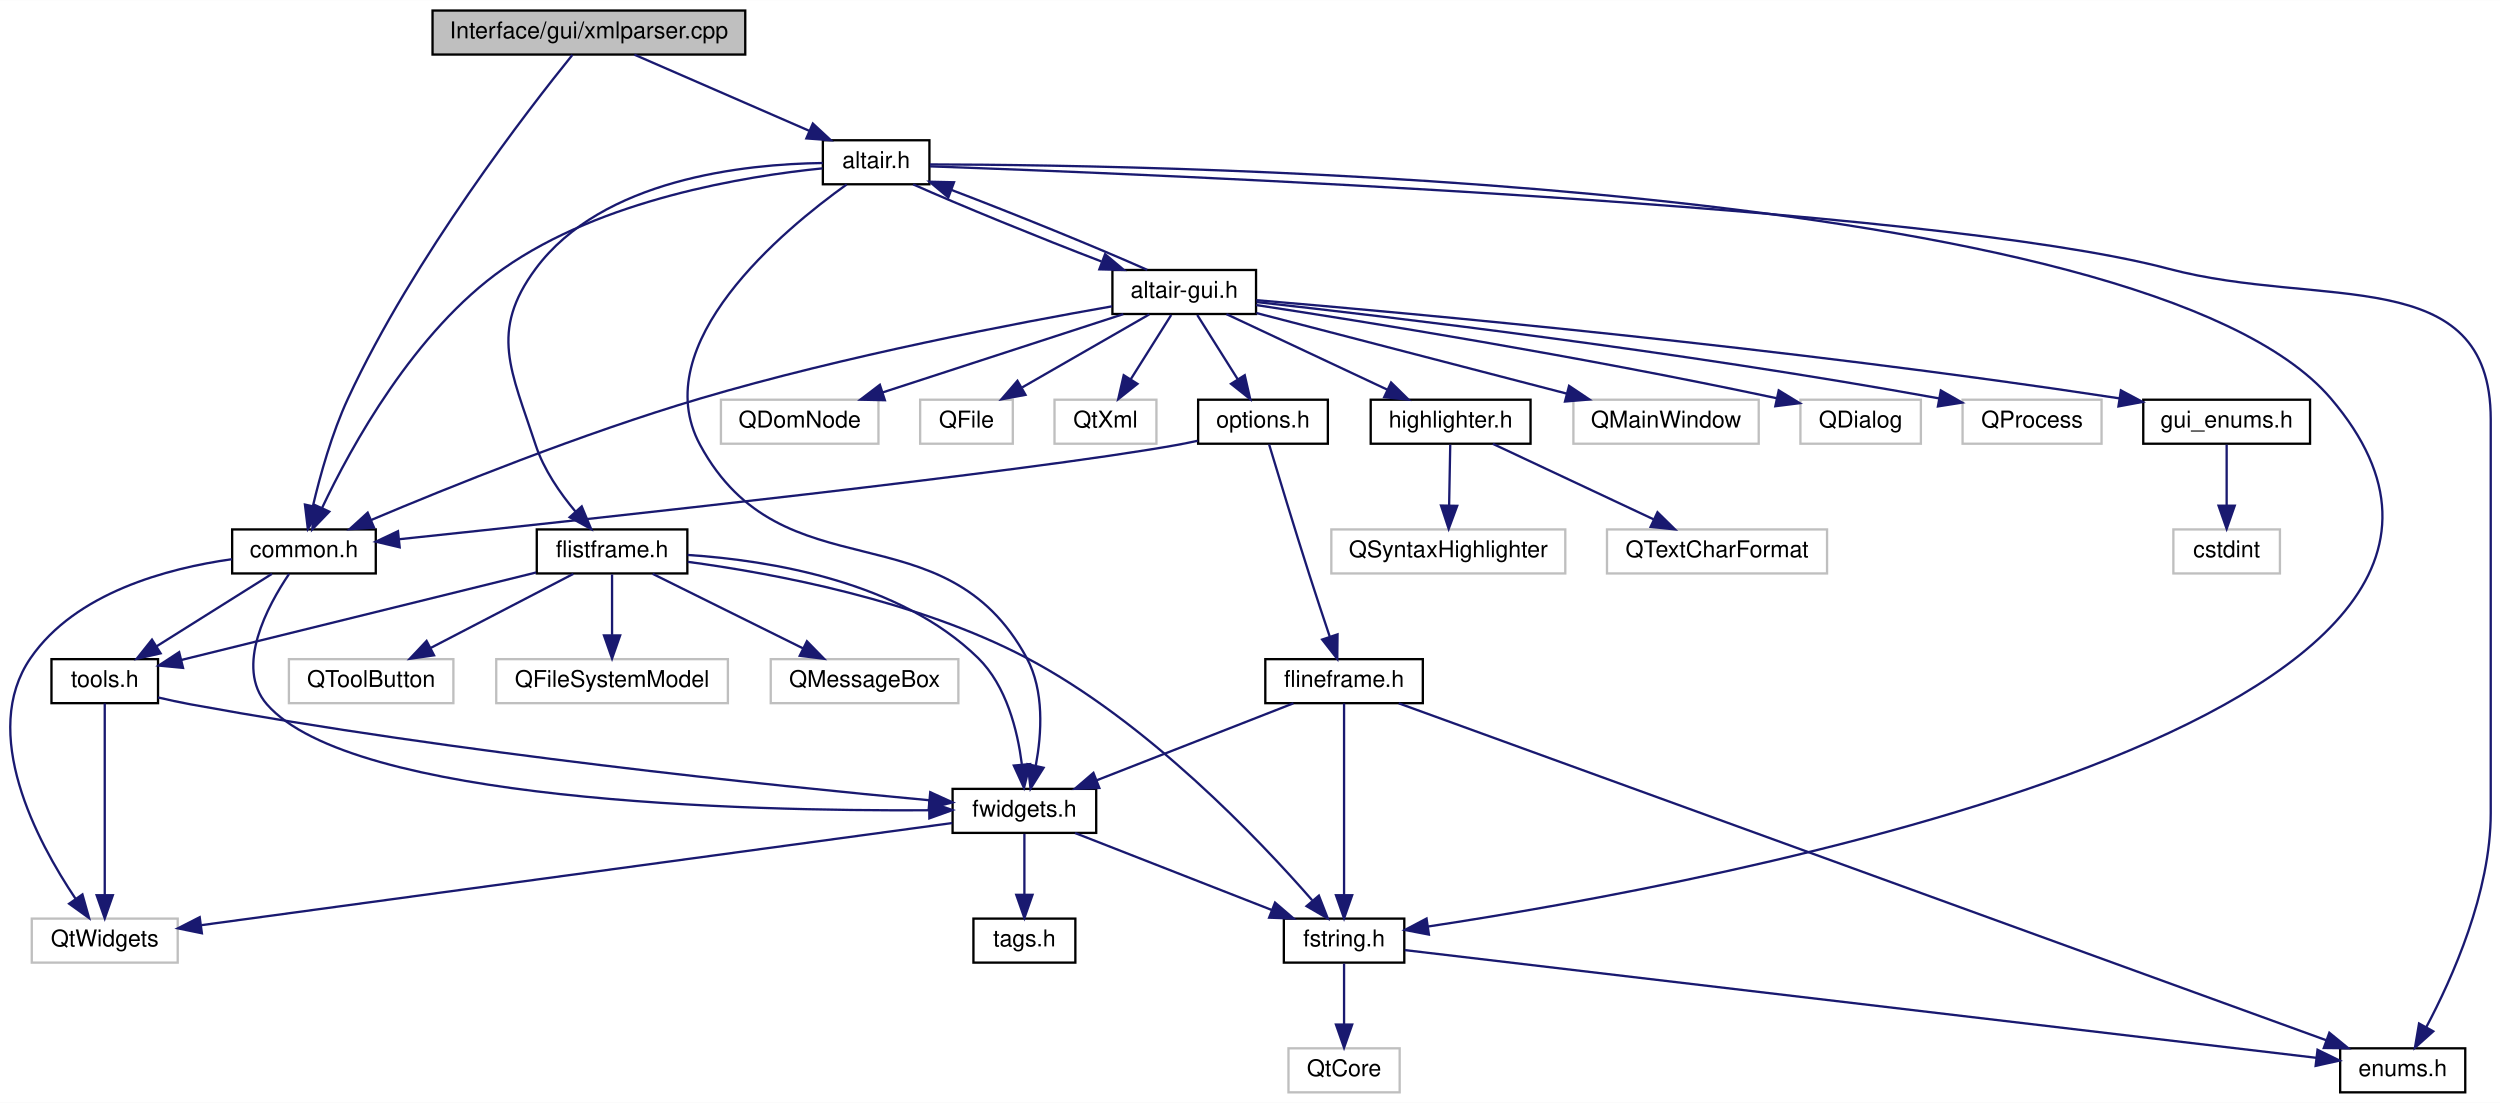
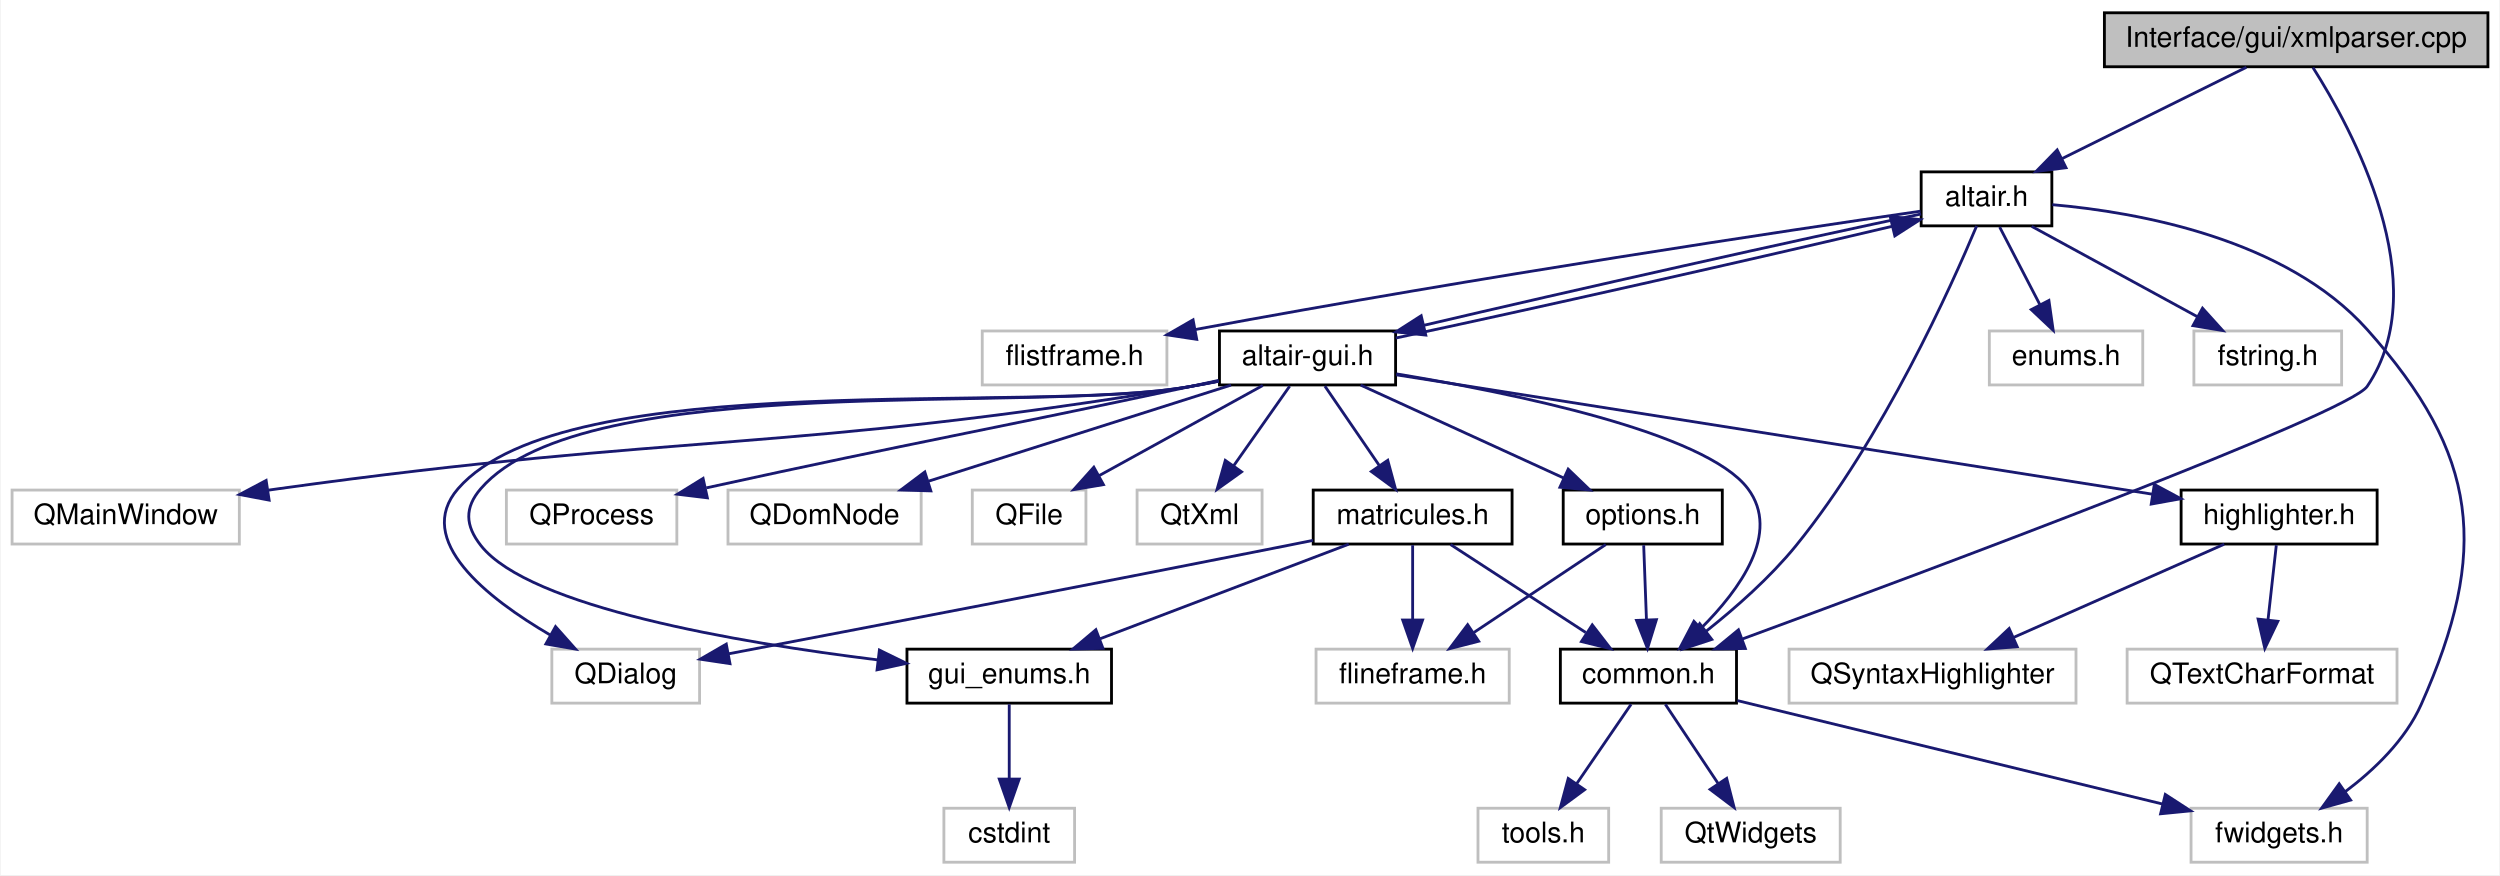
- <svg xmlns="http://www.w3.org/2000/svg" xmlns:xlink="http://www.w3.org/1999/xlink" width="1079pt" height="476pt" viewBox="0.00 0.00 1079.22 476.00">
-   <g id="graph0" class="graph" transform="scale(1 1) rotate(0) translate(4 472)">
-     <polygon fill="white" stroke="none" points="-4,4 -4,-472 1075.22,-472 1075.22,4 -4,4" />
+ <svg xmlns="http://www.w3.org/2000/svg" xmlns:xlink="http://www.w3.org/1999/xlink" width="880pt" height="308pt" viewBox="0.00 0.00 879.50 308.00">
+   <g id="graph0" class="graph" transform="scale(1 1) rotate(0) translate(4 304)">
+     <polygon fill="white" stroke="none" points="-4,4 -4,-304 875.5,-304 875.5,4 -4,4" />
    <g id="node1" class="node">
-       <polygon fill="#bfbfbf" stroke="black" points="182.718,-448.5 182.718,-467.5 317.718,-467.5 317.718,-448.5 182.718,-448.5" />
-       <text text-anchor="middle" x="250.218" y="-455.5" font-family="Helvetica,sans-Serif" font-size="10.00">Interface/gui/xmlparser.cpp</text>
+       <polygon fill="#bfbfbf" stroke="black" points="736.5,-280.5 736.5,-299.5 871.5,-299.5 871.5,-280.5 736.5,-280.5" />
+       <text text-anchor="middle" x="804" y="-287.5" font-family="Helvetica,sans-Serif" font-size="10.00">Interface/gui/xmlparser.cpp</text>
    </g>
    <g id="node2" class="node">
      <g id="a_node2">
        <a xlink:href="altair_8h.html" target="_top" xlink:title="Code de la classe principale Altair, qui joue le rôle d'agent de l'interface graphique. ">
-           <polygon fill="white" stroke="black" points="351.218,-392.5 351.218,-411.5 397.218,-411.5 397.218,-392.5 351.218,-392.5" />
-           <text text-anchor="middle" x="374.218" y="-399.5" font-family="Helvetica,sans-Serif" font-size="10.00">altair.h</text>
+           <polygon fill="white" stroke="black" points="672,-224.5 672,-243.5 718,-243.5 718,-224.5 672,-224.5" />
+           <text text-anchor="middle" x="695" y="-231.5" font-family="Helvetica,sans-Serif" font-size="10.00">altair.h</text>
        </a>
      </g>
    </g>
    <g id="edge1" class="edge">
-       <path fill="none" stroke="midnightblue" d="M269.866,-448.444C290.182,-439.596 322.12,-425.687 345.315,-415.586" />
-       <polygon fill="midnightblue" stroke="midnightblue" points="346.89,-418.718 354.661,-411.516 344.096,-412.3 346.89,-418.718" />
-     </g>
-     <g id="node14" class="node">
-       <g id="a_node14">
-         <a xlink:href="common_8h.html" target="_top" xlink:title="Code de la classe common, qui regroupe des utilitaires communs à l'interface graphique MainWindow...">
-           <polygon fill="white" stroke="black" points="96.218,-224.5 96.218,-243.5 158.218,-243.5 158.218,-224.5 96.218,-224.5" />
-           <text text-anchor="middle" x="127.218" y="-231.5" font-family="Helvetica,sans-Serif" font-size="10.00">common.h</text>
-         </a>
-       </g>
-     </g>
-     <g id="edge43" class="edge">
-       <path fill="none" stroke="midnightblue" d="M243.112,-448.363C224.64,-425.523 174.583,-361.087 146.218,-300 139.255,-285.005 134.208,-266.87 131.074,-253.57" />
-       <polygon fill="midnightblue" stroke="midnightblue" points="134.47,-252.717 128.89,-243.71 127.635,-254.23 134.47,-252.717" />
-     </g>
-     <g id="node3" class="node">
-       <g id="a_node3">
-         <a xlink:href="fstring_8h.html" target="_top" xlink:title="fstring.h">
-           <polygon fill="white" stroke="black" points="550.218,-56.5 550.218,-75.5 602.218,-75.5 602.218,-56.5 550.218,-56.5" />
-           <text text-anchor="middle" x="576.218" y="-63.5" font-family="Helvetica,sans-Serif" font-size="10.00">fstring.h</text>
-         </a>
-       </g>
-     </g>
-     <g id="edge2" class="edge">
-       <path fill="none" stroke="midnightblue" d="M397.442,-401.073C501.352,-400.864 922.006,-394.143 1002.22,-300 1120.42,-161.274 735.137,-90.682 612.479,-72.085" />
-       <polygon fill="midnightblue" stroke="midnightblue" points="612.849,-68.602 602.442,-70.591 611.818,-75.525 612.849,-68.602" />
-     </g>
-     <g id="node5" class="node">
-       <g id="a_node5">
-         <a xlink:href="enums_8h.html" target="_top" xlink:title="Enumérations et constantes permettant de paramétrer les fwidgets. ">
-           <polygon fill="white" stroke="black" points="1006.22,-0.5 1006.22,-19.5 1060.22,-19.5 1060.22,-0.5 1006.22,-0.5" />
-           <text text-anchor="middle" x="1033.22" y="-7.5" font-family="Helvetica,sans-Serif" font-size="10.00">enums.h</text>
-         </a>
-       </g>
-     </g>
-     <g id="edge22" class="edge">
-       <path fill="none" stroke="midnightblue" d="M397.457,-400.227C489.518,-396.994 828.638,-383.437 932.218,-356 998.143,-338.537 1071.22,-359.199 1071.22,-291 1071.22,-291 1071.22,-291 1071.22,-121 1071.22,-86.813 1054.62,-49.764 1043.36,-28.571" />
-       <polygon fill="midnightblue" stroke="midnightblue" points="1046.4,-26.832 1038.5,-19.769 1040.27,-30.215 1046.4,-26.832" />
+       <path fill="none" stroke="midnightblue" d="M786.487,-280.324C768.928,-271.625 741.669,-258.12 721.469,-248.113" />
+       <polygon fill="midnightblue" stroke="midnightblue" points="722.984,-244.958 712.469,-243.655 719.876,-251.23 722.984,-244.958" />
    </g>
    <g id="node6" class="node">
      <g id="a_node6">
-         <a xlink:href="flistframe_8h.html" target="_top" xlink:title="flistframe.h">
-           <polygon fill="white" stroke="black" points="227.718,-224.5 227.718,-243.5 292.718,-243.5 292.718,-224.5 227.718,-224.5" />
-           <text text-anchor="middle" x="260.218" y="-231.5" font-family="Helvetica,sans-Serif" font-size="10.00">flistframe.h</text>
-         </a>
-       </g>
+         <a xlink:href="common_8h.html" target="_top" xlink:title="Code de la classe common, qui regroupe des utilitaires communs à l'interface graphique MainWindow...">
+           <polygon fill="white" stroke="black" points="545,-56.5 545,-75.5 607,-75.5 607,-56.5 545,-56.5" />
+           <text text-anchor="middle" x="576" y="-63.5" font-family="Helvetica,sans-Serif" font-size="10.00">common.h</text>
+         </a>
+       </g>
+     </g>
+     <g id="edge32" class="edge">
+       <path fill="none" stroke="midnightblue" d="M809.912,-280.224C823.393,-259.012 853.425,-204.05 829,-168 822.471,-158.364 676.327,-103.805 609.19,-79.125" />
+       <polygon fill="midnightblue" stroke="midnightblue" points="610.098,-75.731 599.504,-75.571 607.686,-82.302 610.098,-75.731" />
+     </g>
+     <g id="node3" class="node">
+       <polygon fill="white" stroke="#bfbfbf" points="768,-168.5 768,-187.5 820,-187.5 820,-168.5 768,-168.5" />
+       <text text-anchor="middle" x="794" y="-175.5" font-family="Helvetica,sans-Serif" font-size="10.00">fstring.h</text>
+     </g>
+     <g id="edge2" class="edge">
+       <path fill="none" stroke="midnightblue" d="M710.906,-224.324C726.638,-215.743 750.942,-202.486 769.209,-192.522" />
+       <polygon fill="midnightblue" stroke="midnightblue" points="771.03,-195.516 778.133,-187.655 767.678,-189.37 771.03,-195.516" />
+     </g>
+     <g id="node4" class="node">
+       <polygon fill="white" stroke="#bfbfbf" points="341.5,-168.5 341.5,-187.5 406.5,-187.5 406.5,-168.5 341.5,-168.5" />
+       <text text-anchor="middle" x="374" y="-175.5" font-family="Helvetica,sans-Serif" font-size="10.00">flistframe.h</text>
+     </g>
+     <g id="edge3" class="edge">
+       <path fill="none" stroke="midnightblue" d="M671.782,-229.666C625.393,-222.917 517.751,-206.819 416.606,-188.028" />
+       <polygon fill="midnightblue" stroke="midnightblue" points="416.999,-184.541 406.526,-186.142 415.712,-191.421 416.999,-184.541" />
+     </g>
+     <g id="node5" class="node">
+       <polygon fill="white" stroke="#bfbfbf" points="767,-0.5 767,-19.5 829,-19.5 829,-0.5 767,-0.5" />
+       <text text-anchor="middle" x="798" y="-7.5" font-family="Helvetica,sans-Serif" font-size="10.00">fwidgets.h</text>
+     </g>
+     <g id="edge4" class="edge">
+       <path fill="none" stroke="midnightblue" d="M718.165,-231.956C748.28,-229.299 800.394,-220.032 829,-188 868.48,-143.791 872.114,-110.144 848,-56 842.432,-43.498 831.484,-33.012 821.249,-25.317" />
+       <polygon fill="midnightblue" stroke="midnightblue" points="823.156,-22.379 812.952,-19.526 819.149,-28.119 823.156,-22.379" />
    </g>
    <g id="edge5" class="edge">
-       <path fill="none" stroke="midnightblue" d="M351.156,-401.677C317.535,-401.252 255.946,-394.838 227.218,-356 207.131,-328.844 216.709,-312.101 227.218,-280 230.707,-269.34 237.791,-259.117 244.503,-251.117" />
-       <polygon fill="midnightblue" stroke="midnightblue" points="247.122,-253.439 251.198,-243.66 241.913,-248.763 247.122,-253.439" />
-     </g>
-     <g id="node7" class="node">
-       <g id="a_node7">
-         <a xlink:href="fwidgets_8h.html" target="_top" xlink:title="fwidgets.h">
-           <polygon fill="white" stroke="black" points="407.218,-112.5 407.218,-131.5 469.218,-131.5 469.218,-112.5 407.218,-112.5" />
-           <text text-anchor="middle" x="438.218" y="-119.5" font-family="Helvetica,sans-Serif" font-size="10.00">fwidgets.h</text>
-         </a>
-       </g>
-     </g>
-     <g id="edge17" class="edge">
-       <path fill="none" stroke="midnightblue" d="M361.507,-392.426C334.268,-372.939 274.591,-323.627 298.218,-280 333.851,-214.203 403.584,-253.797 439.218,-188 446.86,-173.889 445.704,-155.401 443.166,-141.752" />
-       <polygon fill="midnightblue" stroke="midnightblue" points="446.495,-140.605 440.872,-131.626 439.668,-142.152 446.495,-140.605" />
-     </g>
-     <g id="edge18" class="edge">
-       <path fill="none" stroke="midnightblue" d="M351.096,-399.373C317.843,-396.03 255.836,-385.96 213.218,-356 174.874,-329.046 147.608,-279.325 135.031,-252.786" />
-       <polygon fill="midnightblue" stroke="midnightblue" points="138.149,-251.189 130.808,-243.55 131.784,-254.1 138.149,-251.189" />
-     </g>
-     <g id="node15" class="node">
-       <g id="a_node15">
-         <a xlink:href="altair-gui_8h.html" target="_top" xlink:title="Code de la classe MainWindow qui construit l'interface graphique. ">
-           <polygon fill="white" stroke="black" points="476.218,-336.5 476.218,-355.5 538.218,-355.5 538.218,-336.5 476.218,-336.5" />
-           <text text-anchor="middle" x="507.218" y="-343.5" font-family="Helvetica,sans-Serif" font-size="10.00">altair-gui.h</text>
-         </a>
-       </g>
-     </g>
-     <g id="edge23" class="edge">
-       <path fill="none" stroke="midnightblue" d="M390.203,-392.444C410.319,-383.478 444.983,-369.314 471.462,-359.183" />
-       <polygon fill="midnightblue" stroke="midnightblue" points="473.045,-362.326 481.162,-355.516 470.57,-355.778 473.045,-362.326" />
-     </g>
-     <g id="node4" class="node">
-       <polygon fill="white" stroke="#bfbfbf" points="552.218,-0.5 552.218,-19.5 600.218,-19.5 600.218,-0.5 552.218,-0.5" />
-       <text text-anchor="middle" x="576.218" y="-7.5" font-family="Helvetica,sans-Serif" font-size="10.00">QtCore</text>
-     </g>
-     <g id="edge3" class="edge">
-       <path fill="none" stroke="midnightblue" d="M576.218,-56.083C576.218,-49.006 576.218,-38.861 576.218,-29.986" />
-       <polygon fill="midnightblue" stroke="midnightblue" points="579.718,-29.751 576.218,-19.751 572.718,-29.751 579.718,-29.751" />
-     </g>
-     <g id="edge4" class="edge">
-       <path fill="none" stroke="midnightblue" d="M602.429,-61.903C679.601,-52.784 906.183,-26.011 995.962,-15.402" />
-       <polygon fill="midnightblue" stroke="midnightblue" points="996.445,-18.87 1005.97,-14.22 995.623,-11.918 996.445,-18.87" />
-     </g>
-     <g id="edge10" class="edge">
-       <path fill="none" stroke="midnightblue" d="M292.912,-229.509C330.125,-224.492 391.873,-212.942 439.218,-188 491.179,-160.625 539.615,-109.589 562.463,-83.412" />
-       <polygon fill="midnightblue" stroke="midnightblue" points="565.346,-85.427 569.199,-75.557 560.033,-80.87 565.346,-85.427" />
-     </g>
-     <g id="edge6" class="edge">
-       <path fill="none" stroke="midnightblue" d="M292.849,-232.486C328.337,-230.157 384.491,-221.025 418.218,-188 430.466,-176.007 435.254,-156.71 437.104,-142.252" />
-       <polygon fill="midnightblue" stroke="midnightblue" points="440.623,-142.202 438.045,-131.926 433.652,-141.567 440.623,-142.202" />
+       <path fill="none" stroke="midnightblue" d="M691.523,-224.456C682.845,-203.759 658.71,-149.855 628,-112 618.833,-100.7 606.609,-89.96 596.316,-81.808" />
+       <polygon fill="midnightblue" stroke="midnightblue" points="598.3,-78.919 588.234,-75.614 594.041,-84.475 598.3,-78.919" />
+     </g>
+     <g id="node9" class="node">
+       <polygon fill="white" stroke="#bfbfbf" points="696,-168.5 696,-187.5 750,-187.5 750,-168.5 696,-168.5" />
+       <text text-anchor="middle" x="723" y="-175.5" font-family="Helvetica,sans-Serif" font-size="10.00">enums.h</text>
+     </g>
+     <g id="edge9" class="edge">
+       <path fill="none" stroke="midnightblue" d="M699.624,-224.083C703.456,-216.691 709.024,-205.953 713.765,-196.811" />
+       <polygon fill="midnightblue" stroke="midnightblue" points="716.966,-198.24 718.462,-187.751 710.752,-195.018 716.966,-198.24" />
    </g>
    <g id="node10" class="node">
      <g id="a_node10">
-         <a xlink:href="tools_8h.html" target="_top" xlink:title="tools.h">
-           <polygon fill="white" stroke="black" points="18.218,-168.5 18.218,-187.5 64.218,-187.5 64.218,-168.5 18.218,-168.5" />
-           <text text-anchor="middle" x="41.218" y="-175.5" font-family="Helvetica,sans-Serif" font-size="10.00">tools.h</text>
-         </a>
-       </g>
+         <a xlink:href="altair-gui_8h.html" target="_top" xlink:title="Code de la classe MainWindow qui construit l'interface graphique. ">
+           <polygon fill="white" stroke="black" points="425,-168.5 425,-187.5 487,-187.5 487,-168.5 425,-168.5" />
+           <text text-anchor="middle" x="456" y="-175.5" font-family="Helvetica,sans-Serif" font-size="10.00">altair-gui.h</text>
+         </a>
+       </g>
+     </g>
+     <g id="edge10" class="edge">
+       <path fill="none" stroke="midnightblue" d="M671.968,-228.672C631.471,-220.243 547.583,-201.41 497.031,-189.508" />
+       <polygon fill="midnightblue" stroke="midnightblue" points="497.619,-186.05 487.082,-187.152 496.006,-192.862 497.619,-186.05" />
+     </g>
+     <g id="edge7" class="edge">
+       <path fill="none" stroke="midnightblue" d="M607.336,-57.378C646.506,-47.85 713.65,-31.518 756.907,-20.996" />
+       <polygon fill="midnightblue" stroke="midnightblue" points="757.934,-24.348 766.823,-18.584 756.279,-17.546 757.934,-24.348" />
+     </g>
+     <g id="node7" class="node">
+       <polygon fill="white" stroke="#bfbfbf" points="580.5,-0.5 580.5,-19.5 643.5,-19.5 643.5,-0.5 580.5,-0.5" />
+       <text text-anchor="middle" x="612" y="-7.5" font-family="Helvetica,sans-Serif" font-size="10.00">QtWidgets</text>
+     </g>
+     <g id="edge6" class="edge">
+       <path fill="none" stroke="midnightblue" d="M581.945,-56.083C586.977,-48.534 594.337,-37.495 600.513,-28.23" />
+       <polygon fill="midnightblue" stroke="midnightblue" points="603.531,-30.013 606.166,-19.751 597.707,-26.13 603.531,-30.013" />
+     </g>
+     <g id="node8" class="node">
+       <polygon fill="white" stroke="#bfbfbf" points="516,-0.5 516,-19.5 562,-19.5 562,-0.5 516,-0.5" />
+       <text text-anchor="middle" x="539" y="-7.5" font-family="Helvetica,sans-Serif" font-size="10.00">tools.h</text>
+     </g>
+     <g id="edge8" class="edge">
+       <path fill="none" stroke="midnightblue" d="M569.89,-56.083C564.718,-48.534 557.154,-37.495 550.806,-28.23" />
+       <polygon fill="midnightblue" stroke="midnightblue" points="553.536,-26.022 544.996,-19.751 547.761,-29.979 553.536,-26.022" />
+     </g>
+     <g id="edge26" class="edge">
+       <path fill="none" stroke="midnightblue" d="M487.05,-185.012C532.246,-194.583 615.416,-213.324 661.784,-224.34" />
+       <polygon fill="midnightblue" stroke="midnightblue" points="661.1,-227.775 671.64,-226.7 662.73,-220.968 661.1,-227.775" />
+     </g>
+     <g id="edge20" class="edge">
+       <path fill="none" stroke="midnightblue" d="M487.264,-172.397C528.099,-165.672 596.151,-151.774 611,-132 622.689,-116.435 608.19,-96.461 594.462,-82.787" />
+       <polygon fill="midnightblue" stroke="midnightblue" points="596.786,-80.169 587.086,-75.907 592.011,-85.288 596.786,-80.169" />
+     </g>
+     <g id="node11" class="node">
+       <polygon fill="white" stroke="#bfbfbf" points="0,-112.5 0,-131.5 80,-131.5 80,-112.5 0,-112.5" />
+       <text text-anchor="middle" x="40" y="-119.5" font-family="Helvetica,sans-Serif" font-size="10.00">QMainWindow</text>
    </g>
    <g id="edge11" class="edge">
-       <path fill="none" stroke="midnightblue" d="M227.431,-224.916C186.181,-214.744 115.741,-197.376 74.335,-187.166" />
-       <polygon fill="midnightblue" stroke="midnightblue" points="75.016,-183.729 64.469,-184.733 73.34,-190.526 75.016,-183.729" />
-     </g>
-     <g id="node11" class="node">
-       <polygon fill="white" stroke="#bfbfbf" points="120.718,-168.5 120.718,-187.5 191.718,-187.5 191.718,-168.5 120.718,-168.5" />
-       <text text-anchor="middle" x="156.218" y="-175.5" font-family="Helvetica,sans-Serif" font-size="10.00">QToolButton</text>
+       <path fill="none" stroke="midnightblue" d="M424.726,-169.783C421.451,-169.132 418.164,-168.523 415,-168 273.363,-144.578 236.188,-151.808 94,-132 92.729,-131.823 91.442,-131.64 90.144,-131.451" />
+       <polygon fill="midnightblue" stroke="midnightblue" points="90.48,-127.962 80.068,-129.923 89.43,-134.883 90.48,-127.962" />
+     </g>
+     <g id="node12" class="node">
+       <polygon fill="white" stroke="#bfbfbf" points="190,-56.5 190,-75.5 242,-75.5 242,-56.5 190,-56.5" />
+       <text text-anchor="middle" x="216" y="-63.5" font-family="Helvetica,sans-Serif" font-size="10.00">QDialog</text>
+     </g>
+     <g id="edge12" class="edge">
+       <path fill="none" stroke="midnightblue" d="M424.711,-169.87C421.439,-169.203 418.156,-168.566 415,-168 358.019,-157.786 195,-175.67 157,-132 141.261,-113.912 167.149,-93.508 189.445,-80.465" />
+       <polygon fill="midnightblue" stroke="midnightblue" points="191.3,-83.438 198.338,-75.519 187.897,-77.321 191.3,-83.438" />
+     </g>
+     <g id="node13" class="node">
+       <polygon fill="white" stroke="#bfbfbf" points="174,-112.5 174,-131.5 234,-131.5 234,-112.5 174,-112.5" />
+       <text text-anchor="middle" x="204" y="-119.5" font-family="Helvetica,sans-Serif" font-size="10.00">QProcess</text>
+     </g>
+     <g id="edge13" class="edge">
+       <path fill="none" stroke="midnightblue" d="M424.668,-170.089C421.404,-169.379 418.135,-168.672 415,-168 341.767,-152.299 320.96,-149.038 244.363,-132.266" />
+       <polygon fill="midnightblue" stroke="midnightblue" points="244.738,-128.765 234.22,-130.038 243.236,-135.602 244.738,-128.765" />
+     </g>
+     <g id="node14" class="node">
+       <polygon fill="white" stroke="#bfbfbf" points="252,-112.5 252,-131.5 320,-131.5 320,-112.5 252,-112.5" />
+       <text text-anchor="middle" x="286" y="-119.5" font-family="Helvetica,sans-Serif" font-size="10.00">QDomNode</text>
    </g>
    <g id="edge14" class="edge">
-       <path fill="none" stroke="midnightblue" d="M243.508,-224.324C226.906,-215.703 201.215,-202.364 181.997,-192.386" />
-       <polygon fill="midnightblue" stroke="midnightblue" points="183.373,-189.156 172.886,-187.655 180.148,-195.369 183.373,-189.156" />
-     </g>
-     <g id="node12" class="node">
-       <polygon fill="white" stroke="#bfbfbf" points="210.218,-168.5 210.218,-187.5 310.218,-187.5 310.218,-168.5 210.218,-168.5" />
-       <text text-anchor="middle" x="260.218" y="-175.5" font-family="Helvetica,sans-Serif" font-size="10.00">QFileSystemModel</text>
+       <path fill="none" stroke="midnightblue" d="M429.063,-168.444C400.34,-159.32 354.671,-144.813 322.679,-134.651" />
+       <polygon fill="midnightblue" stroke="midnightblue" points="323.401,-131.208 312.811,-131.516 321.282,-137.88 323.401,-131.208" />
+     </g>
+     <g id="node15" class="node">
+       <polygon fill="white" stroke="#bfbfbf" points="338,-112.5 338,-131.5 378,-131.5 378,-112.5 338,-112.5" />
+       <text text-anchor="middle" x="358" y="-119.5" font-family="Helvetica,sans-Serif" font-size="10.00">QFile</text>
    </g>
    <g id="edge15" class="edge">
-       <path fill="none" stroke="midnightblue" d="M260.218,-224.083C260.218,-217.006 260.218,-206.861 260.218,-197.986" />
-       <polygon fill="midnightblue" stroke="midnightblue" points="263.718,-197.751 260.218,-187.751 256.718,-197.751 263.718,-197.751" />
-     </g>
-     <g id="node13" class="node">
-       <polygon fill="white" stroke="#bfbfbf" points="328.718,-168.5 328.718,-187.5 409.718,-187.5 409.718,-168.5 328.718,-168.5" />
-       <text text-anchor="middle" x="369.218" y="-175.5" font-family="Helvetica,sans-Serif" font-size="10.00">QMessageBox</text>
+       <path fill="none" stroke="midnightblue" d="M440.255,-168.324C424.681,-159.743 400.623,-146.486 382.541,-136.522" />
+       <polygon fill="midnightblue" stroke="midnightblue" points="384.154,-133.415 373.706,-131.655 380.776,-139.546 384.154,-133.415" />
+     </g>
+     <g id="node16" class="node">
+       <polygon fill="white" stroke="#bfbfbf" points="396,-112.5 396,-131.5 440,-131.5 440,-112.5 396,-112.5" />
+       <text text-anchor="middle" x="418" y="-119.5" font-family="Helvetica,sans-Serif" font-size="10.00">QtXml</text>
    </g>
    <g id="edge16" class="edge">
-       <path fill="none" stroke="midnightblue" d="M277.73,-224.324C295.29,-215.625 322.549,-202.12 342.749,-192.113" />
-       <polygon fill="midnightblue" stroke="midnightblue" points="344.341,-195.23 351.748,-187.655 341.234,-188.958 344.341,-195.23" />
-     </g>
-     <g id="edge8" class="edge">
-       <path fill="none" stroke="midnightblue" d="M460.084,-112.444C482.997,-103.478 519.193,-89.314 545.084,-79.183" />
-       <polygon fill="midnightblue" stroke="midnightblue" points="546.416,-82.42 554.453,-75.516 543.866,-75.901 546.416,-82.42" />
-     </g>
-     <g id="node8" class="node">
-       <polygon fill="white" stroke="#bfbfbf" points="9.718,-56.5 9.718,-75.5 72.718,-75.5 72.718,-56.5 9.718,-56.5" />
-       <text text-anchor="middle" x="41.218" y="-63.5" font-family="Helvetica,sans-Serif" font-size="10.00">QtWidgets</text>
-     </g>
-     <g id="edge7" class="edge">
-       <path fill="none" stroke="midnightblue" d="M407.066,-116.763C336.216,-107.126 162.973,-83.561 82.969,-72.679" />
-       <polygon fill="midnightblue" stroke="midnightblue" points="83.155,-69.172 72.774,-71.292 82.211,-76.108 83.155,-69.172" />
-     </g>
-     <g id="node9" class="node">
-       <g id="a_node9">
-         <a xlink:href="tags_8h.html" target="_top" xlink:title="tags.h">
-           <polygon fill="white" stroke="black" points="416.218,-56.5 416.218,-75.5 460.218,-75.5 460.218,-56.5 416.218,-56.5" />
-           <text text-anchor="middle" x="438.218" y="-63.5" font-family="Helvetica,sans-Serif" font-size="10.00">tags.h</text>
-         </a>
-       </g>
-     </g>
-     <g id="edge9" class="edge">
-       <path fill="none" stroke="midnightblue" d="M438.218,-112.083C438.218,-105.006 438.218,-94.861 438.218,-85.987" />
-       <polygon fill="midnightblue" stroke="midnightblue" points="441.718,-85.751 438.218,-75.751 434.718,-85.751 441.718,-85.751" />
-     </g>
-     <g id="edge13" class="edge">
-       <path fill="none" stroke="midnightblue" d="M64.223,-170.973C68.837,-169.887 73.666,-168.835 78.218,-168 192.889,-146.958 329.939,-132.819 397.058,-126.601" />
-       <polygon fill="midnightblue" stroke="midnightblue" points="397.576,-130.068 407.216,-125.671 396.938,-123.098 397.576,-130.068" />
-     </g>
-     <g id="edge12" class="edge">
-       <path fill="none" stroke="midnightblue" d="M41.218,-168.368C41.218,-150.617 41.218,-109.666 41.218,-85.597" />
-       <polygon fill="midnightblue" stroke="midnightblue" points="44.718,-85.591 41.218,-75.591 37.718,-85.591 44.718,-85.591" />
-     </g>
-     <g id="edge20" class="edge">
-       <path fill="none" stroke="midnightblue" d="M120.798,-224.292C111.579,-210.646 97.165,-184.118 111.218,-168 147.843,-125.989 317.601,-121.84 397.03,-122.27" />
-       <polygon fill="midnightblue" stroke="midnightblue" points="397.134,-125.771 407.162,-122.353 397.191,-118.772 397.134,-125.771" />
-     </g>
-     <g id="edge19" class="edge">
-       <path fill="none" stroke="midnightblue" d="M96.151,-230.659C68.195,-226.715 28.621,-216.167 9.218,-188 -12.972,-155.79 11.864,-109.053 28.566,-84.143" />
-       <polygon fill="midnightblue" stroke="midnightblue" points="31.581,-85.939 34.453,-75.741 25.848,-81.922 31.581,-85.939" />
+       <path fill="none" stroke="midnightblue" d="M449.725,-168.083C444.358,-160.455 436.482,-149.264 429.921,-139.941" />
+       <polygon fill="midnightblue" stroke="midnightblue" points="432.775,-137.915 424.158,-131.751 427.051,-141.943 432.775,-137.915" />
+     </g>
+     <g id="node17" class="node">
+       <g id="a_node17">
+         <a xlink:href="options_8h.html" target="_top" xlink:title="Code des classes du dialogue d'options. ">
+           <polygon fill="white" stroke="black" points="546,-112.5 546,-131.5 602,-131.5 602,-112.5 546,-112.5" />
+           <text text-anchor="middle" x="574" y="-119.5" font-family="Helvetica,sans-Serif" font-size="10.00">options.h</text>
+         </a>
+       </g>
+     </g>
+     <g id="edge17" class="edge">
+       <path fill="none" stroke="midnightblue" d="M474.697,-168.444C493.944,-159.636 524.152,-145.812 546.2,-135.722" />
+       <polygon fill="midnightblue" stroke="midnightblue" points="547.753,-138.86 555.39,-131.516 544.84,-132.495 547.753,-138.86" />
+     </g>
+     <g id="node19" class="node">
+       <g id="a_node19">
+         <a xlink:href="highlighter_8h.html" target="_top" xlink:title="Code de l'utilitaire de colorisation du code XML du projet .alt. ">
+           <polygon fill="white" stroke="black" points="763.5,-112.5 763.5,-131.5 832.5,-131.5 832.5,-112.5 763.5,-112.5" />
+           <text text-anchor="middle" x="798" y="-119.5" font-family="Helvetica,sans-Serif" font-size="10.00">highlighter.h</text>
+         </a>
+       </g>
    </g>
    <g id="edge21" class="edge">
-       <path fill="none" stroke="midnightblue" d="M113.4,-224.324C99.985,-215.9 79.394,-202.971 63.632,-193.074" />
-       <polygon fill="midnightblue" stroke="midnightblue" points="65.331,-190.008 55.001,-187.655 61.608,-195.936 65.331,-190.008" />
-     </g>
-     <g id="edge42" class="edge">
-       <path fill="none" stroke="midnightblue" d="M491.245,-355.551C470.275,-364.898 433.481,-379.899 406.64,-390.088" />
-       <polygon fill="midnightblue" stroke="midnightblue" points="405.386,-386.82 397.249,-393.605 407.841,-393.375 405.386,-386.82" />
-     </g>
-     <g id="edge36" class="edge">
-       <path fill="none" stroke="midnightblue" d="M476.041,-339.809C434.871,-332.608 360.324,-318.375 298.218,-300 247.215,-284.91 189.763,-261.747 156.126,-247.53" />
-       <polygon fill="midnightblue" stroke="midnightblue" points="157.462,-244.295 146.89,-243.598 154.72,-250.736 157.462,-244.295" />
-     </g>
-     <g id="node16" class="node">
-       <polygon fill="white" stroke="#bfbfbf" points="675.218,-280.5 675.218,-299.5 755.218,-299.5 755.218,-280.5 675.218,-280.5" />
-       <text text-anchor="middle" x="715.218" y="-287.5" font-family="Helvetica,sans-Serif" font-size="10.00">QMainWindow</text>
-     </g>
-     <g id="edge24" class="edge">
-       <path fill="none" stroke="midnightblue" d="M538.357,-336.916C573.984,-327.666 632.534,-312.466 672.428,-302.109" />
-       <polygon fill="midnightblue" stroke="midnightblue" points="673.344,-305.487 682.144,-299.587 671.585,-298.712 673.344,-305.487" />
-     </g>
-     <g id="node17" class="node">
-       <polygon fill="white" stroke="#bfbfbf" points="773.218,-280.5 773.218,-299.5 825.218,-299.5 825.218,-280.5 773.218,-280.5" />
-       <text text-anchor="middle" x="799.218" y="-287.5" font-family="Helvetica,sans-Serif" font-size="10.00">QDialog</text>
-     </g>
-     <g id="edge25" class="edge">
-       <path fill="none" stroke="midnightblue" d="M538.226,-340.374C584.881,-333.241 676.092,-318.622 762.885,-300.156" />
-       <polygon fill="midnightblue" stroke="midnightblue" points="763.856,-303.527 772.897,-298.004 762.385,-296.683 763.856,-303.527" />
-     </g>
-     <g id="node18" class="node">
-       <polygon fill="white" stroke="#bfbfbf" points="843.218,-280.5 843.218,-299.5 903.218,-299.5 903.218,-280.5 843.218,-280.5" />
-       <text text-anchor="middle" x="873.218" y="-287.5" font-family="Helvetica,sans-Serif" font-size="10.00">QProcess</text>
-     </g>
-     <g id="edge26" class="edge">
-       <path fill="none" stroke="midnightblue" d="M538.477,-341.648C595.196,-335.361 719.011,-320.7 833.092,-300.066" />
-       <polygon fill="midnightblue" stroke="midnightblue" points="833.833,-303.489 843.04,-298.247 832.573,-296.603 833.833,-303.489" />
-     </g>
-     <g id="node19" class="node">
-       <polygon fill="white" stroke="#bfbfbf" points="307.218,-280.5 307.218,-299.5 375.218,-299.5 375.218,-280.5 307.218,-280.5" />
-       <text text-anchor="middle" x="341.218" y="-287.5" font-family="Helvetica,sans-Serif" font-size="10.00">QDomNode</text>
-     </g>
-     <g id="edge27" class="edge">
-       <path fill="none" stroke="midnightblue" d="M480.914,-336.444C452.867,-327.32 408.273,-312.813 377.033,-302.651" />
-       <polygon fill="midnightblue" stroke="midnightblue" points="377.99,-299.282 367.398,-299.516 375.825,-305.938 377.99,-299.282" />
-     </g>
-     <g id="node20" class="node">
-       <polygon fill="white" stroke="#bfbfbf" points="393.218,-280.5 393.218,-299.5 433.218,-299.5 433.218,-280.5 393.218,-280.5" />
-       <text text-anchor="middle" x="413.218" y="-287.5" font-family="Helvetica,sans-Serif" font-size="10.00">QFile</text>
-     </g>
-     <g id="edge28" class="edge">
-       <path fill="none" stroke="midnightblue" d="M492.115,-336.324C477.314,-327.822 454.523,-314.729 437.235,-304.797" />
-       <polygon fill="midnightblue" stroke="midnightblue" points="438.697,-301.601 428.283,-299.655 435.21,-307.671 438.697,-301.601" />
-     </g>
-     <g id="node21" class="node">
-       <polygon fill="white" stroke="#bfbfbf" points="451.218,-280.5 451.218,-299.5 495.218,-299.5 495.218,-280.5 451.218,-280.5" />
-       <text text-anchor="middle" x="473.218" y="-287.5" font-family="Helvetica,sans-Serif" font-size="10.00">QtXml</text>
-     </g>
-     <g id="edge29" class="edge">
-       <path fill="none" stroke="midnightblue" d="M501.603,-336.083C496.85,-328.534 489.9,-317.495 484.066,-308.23" />
-       <polygon fill="midnightblue" stroke="midnightblue" points="487.018,-306.349 478.728,-299.751 481.094,-310.078 487.018,-306.349" />
+       <path fill="none" stroke="midnightblue" d="M487.257,-172.065C548.237,-162.436 683.242,-141.12 753.524,-130.023" />
+       <polygon fill="midnightblue" stroke="midnightblue" points="754.075,-133.479 763.407,-128.462 752.983,-126.565 754.075,-133.479" />
    </g>
    <g id="node22" class="node">
      <g id="a_node22">
-         <a xlink:href="options_8h.html" target="_top" xlink:title="Code des classes du dialogue d'options. ">
-           <polygon fill="white" stroke="black" points="513.218,-280.5 513.218,-299.5 569.218,-299.5 569.218,-280.5 513.218,-280.5" />
-           <text text-anchor="middle" x="541.218" y="-287.5" font-family="Helvetica,sans-Serif" font-size="10.00">options.h</text>
-         </a>
-       </g>
-     </g>
-     <g id="edge30" class="edge">
-       <path fill="none" stroke="midnightblue" d="M512.832,-336.083C517.585,-328.534 524.536,-317.495 530.369,-308.23" />
-       <polygon fill="midnightblue" stroke="midnightblue" points="533.341,-310.078 535.708,-299.751 527.418,-306.349 533.341,-310.078" />
+         <a xlink:href="gui__enums_8h.html" target="_top" xlink:title="Code de constantes et de classes regroupant des constantes. ">
+           <polygon fill="white" stroke="black" points="315,-56.5 315,-75.5 387,-75.5 387,-56.5 315,-56.5" />
+           <text text-anchor="middle" x="351" y="-63.5" font-family="Helvetica,sans-Serif" font-size="10.00">gui_enums.h</text>
+         </a>
+       </g>
+     </g>
+     <g id="edge24" class="edge">
+       <path fill="none" stroke="midnightblue" d="M424.708,-169.884C421.437,-169.214 418.155,-168.573 415,-168 359.774,-157.976 201.752,-174.423 165,-132 159.18,-125.282 159.503,-118.985 165,-112 182.071,-90.306 255.356,-77.815 304.68,-71.72" />
+       <polygon fill="midnightblue" stroke="midnightblue" points="305.296,-75.171 314.813,-70.515 304.47,-68.22 305.296,-75.171" />
    </g>
    <g id="node24" class="node">
      <g id="a_node24">
-         <a xlink:href="highlighter_8h.html" target="_top" xlink:title="Code de l'utilitaire de colorisation du code XML du projet .alt. ">
-           <polygon fill="white" stroke="black" points="587.718,-280.5 587.718,-299.5 656.718,-299.5 656.718,-280.5 587.718,-280.5" />
-           <text text-anchor="middle" x="622.218" y="-287.5" font-family="Helvetica,sans-Serif" font-size="10.00">highlighter.h</text>
-         </a>
-       </g>
-     </g>
-     <g id="edge37" class="edge">
-       <path fill="none" stroke="midnightblue" d="M525.44,-336.444C544.113,-327.675 573.374,-313.935 594.835,-303.858" />
-       <polygon fill="midnightblue" stroke="midnightblue" points="596.517,-306.935 604.081,-299.516 593.541,-300.599 596.517,-306.935" />
-     </g>
-     <g id="node27" class="node">
-       <g id="a_node27">
-         <a xlink:href="gui__enums_8h.html" target="_top" xlink:title="Code de constantes et de classes regroupant des constantes. ">
-           <polygon fill="white" stroke="black" points="921.218,-280.5 921.218,-299.5 993.218,-299.5 993.218,-280.5 921.218,-280.5" />
-           <text text-anchor="middle" x="957.218" y="-287.5" font-family="Helvetica,sans-Serif" font-size="10.00">gui_enums.h</text>
-         </a>
-       </g>
-     </g>
-     <g id="edge40" class="edge">
-       <path fill="none" stroke="midnightblue" d="M538.333,-342.47C604.854,-336.862 765.996,-322.222 910.952,-300.079" />
-       <polygon fill="midnightblue" stroke="midnightblue" points="911.567,-303.526 920.916,-298.541 910.5,-296.608 911.567,-303.526" />
-     </g>
-     <g id="edge35" class="edge">
-       <path fill="none" stroke="midnightblue" d="M513.01,-281.77C510.052,-281.122 507.08,-280.517 504.218,-280 440.457,-268.483 252.297,-248.117 168.402,-239.285" />
-       <polygon fill="midnightblue" stroke="midnightblue" points="168.538,-235.78 158.227,-238.216 167.807,-242.742 168.538,-235.78" />
+         <a xlink:href="matricules_8h.html" target="_top" xlink:title="Code de la classe MatriculeInput, qui construit un dialogue d'extraction des bulletins. ">
+           <polygon fill="white" stroke="black" points="458,-112.5 458,-131.5 528,-131.5 528,-112.5 458,-112.5" />
+           <text text-anchor="middle" x="493" y="-119.5" font-family="Helvetica,sans-Serif" font-size="10.00">matricules.h</text>
+         </a>
+       </g>
+     </g>
+     <g id="edge27" class="edge">
+       <path fill="none" stroke="midnightblue" d="M462.11,-168.083C467.282,-160.534 474.846,-149.495 481.194,-140.23" />
+       <polygon fill="midnightblue" stroke="midnightblue" points="484.239,-141.979 487.004,-131.751 478.464,-138.022 484.239,-141.979" />
+     </g>
+     <g id="edge19" class="edge">
+       <path fill="none" stroke="midnightblue" d="M574.33,-112.083C574.592,-105.006 574.968,-94.861 575.297,-85.987" />
+       <polygon fill="midnightblue" stroke="midnightblue" points="578.803,-85.874 575.676,-75.751 571.808,-85.615 578.803,-85.874" />
+     </g>
+     <g id="node18" class="node">
+       <polygon fill="white" stroke="#bfbfbf" points="459,-56.5 459,-75.5 527,-75.5 527,-56.5 459,-56.5" />
+       <text text-anchor="middle" x="493" y="-63.5" font-family="Helvetica,sans-Serif" font-size="10.00">flineframe.h</text>
+     </g>
+     <g id="edge18" class="edge">
+       <path fill="none" stroke="midnightblue" d="M560.986,-112.324C548.468,-103.979 529.318,-91.212 514.529,-81.352" />
+       <polygon fill="midnightblue" stroke="midnightblue" points="516.244,-78.289 505.982,-75.654 512.361,-84.114 516.244,-78.289" />
+     </g>
+     <g id="node20" class="node">
+       <polygon fill="white" stroke="#bfbfbf" points="625.5,-56.5 625.5,-75.5 726.5,-75.5 726.5,-56.5 625.5,-56.5" />
+       <text text-anchor="middle" x="676" y="-63.5" font-family="Helvetica,sans-Serif" font-size="10.00">QSyntaxHighlighter</text>
+     </g>
+     <g id="edge22" class="edge">
+       <path fill="none" stroke="midnightblue" d="M778.669,-112.444C758.68,-103.596 727.257,-89.688 704.436,-79.587" />
+       <polygon fill="midnightblue" stroke="midnightblue" points="705.802,-76.364 695.241,-75.516 702.968,-82.764 705.802,-76.364" />
+     </g>
+     <g id="node21" class="node">
+       <polygon fill="white" stroke="#bfbfbf" points="744.5,-56.5 744.5,-75.5 839.5,-75.5 839.5,-56.5 744.5,-56.5" />
+       <text text-anchor="middle" x="792" y="-63.5" font-family="Helvetica,sans-Serif" font-size="10.00">QTextCharFormat</text>
+     </g>
+     <g id="edge23" class="edge">
+       <path fill="none" stroke="midnightblue" d="M797.009,-112.083C796.214,-104.927 795.071,-94.635 794.077,-85.691" />
+       <polygon fill="midnightblue" stroke="midnightblue" points="797.555,-85.303 792.972,-75.751 790.598,-86.076 797.555,-85.303" />
    </g>
    <g id="node23" class="node">
-       <g id="a_node23">
-         <a xlink:href="flineframe_8h.html" target="_top" xlink:title="Ce fichier contient la classe FLineFrame, dérivée fonctionnelle de FLineEdit. ">
-           <polygon fill="white" stroke="black" points="542.218,-168.5 542.218,-187.5 610.218,-187.5 610.218,-168.5 542.218,-168.5" />
-           <text text-anchor="middle" x="576.218" y="-175.5" font-family="Helvetica,sans-Serif" font-size="10.00">flineframe.h</text>
-         </a>
-       </g>
+       <polygon fill="white" stroke="#bfbfbf" points="328,-0.5 328,-19.5 374,-19.5 374,-0.5 328,-0.5" />
+       <text text-anchor="middle" x="351" y="-7.5" font-family="Helvetica,sans-Serif" font-size="10.00">cstdint</text>
+     </g>
+     <g id="edge25" class="edge">
+       <path fill="none" stroke="midnightblue" d="M351,-56.083C351,-49.006 351,-38.861 351,-29.986" />
+       <polygon fill="midnightblue" stroke="midnightblue" points="354.5,-29.751 351,-19.751 347.5,-29.751 354.5,-29.751" />
+     </g>
+     <g id="edge29" class="edge">
+       <path fill="none" stroke="midnightblue" d="M506.335,-112.324C519.162,-103.979 538.785,-91.212 553.94,-81.352" />
+       <polygon fill="midnightblue" stroke="midnightblue" points="556.224,-84.042 562.698,-75.654 552.407,-78.174 556.224,-84.042" />
+     </g>
+     <g id="edge28" class="edge">
+       <path fill="none" stroke="midnightblue" d="M457.943,-113.793C454.919,-113.182 451.906,-112.578 449,-112 379.46,-98.173 298.12,-82.6 252.271,-73.877" />
+       <polygon fill="midnightblue" stroke="midnightblue" points="252.703,-70.397 242.225,-71.968 251.396,-77.274 252.703,-70.397" />
+     </g>
+     <g id="edge30" class="edge">
+       <path fill="none" stroke="midnightblue" d="M493,-112.083C493,-105.006 493,-94.861 493,-85.987" />
+       <polygon fill="midnightblue" stroke="midnightblue" points="496.5,-85.751 493,-75.751 489.5,-85.751 496.5,-85.751" />
    </g>
    <g id="edge31" class="edge">
-       <path fill="none" stroke="midnightblue" d="M543.87,-280.148C547.64,-267.621 554.804,-244.014 561.218,-224 564.048,-215.166 567.292,-205.394 570.037,-197.22" />
-       <polygon fill="midnightblue" stroke="midnightblue" points="573.4,-198.201 573.282,-187.607 566.768,-195.963 573.4,-198.201" />
-     </g>
-     <g id="edge33" class="edge">
-       <path fill="none" stroke="midnightblue" d="M576.218,-168.368C576.218,-150.617 576.218,-109.666 576.218,-85.597" />
-       <polygon fill="midnightblue" stroke="midnightblue" points="579.718,-85.591 576.218,-75.591 572.718,-85.591 579.718,-85.591" />
-     </g>
-     <g id="edge34" class="edge">
-       <path fill="none" stroke="midnightblue" d="M599.826,-168.425C675.59,-140.904 912.754,-54.757 1000.31,-22.953" />
-       <polygon fill="midnightblue" stroke="midnightblue" points="1001.55,-26.228 1009.75,-19.524 999.157,-19.649 1001.55,-26.228" />
-     </g>
-     <g id="edge32" class="edge">
-       <path fill="none" stroke="midnightblue" d="M554.351,-168.444C531.438,-159.478 495.242,-145.314 469.351,-135.183" />
-       <polygon fill="midnightblue" stroke="midnightblue" points="470.57,-131.901 459.982,-131.516 468.019,-138.42 470.57,-131.901" />
-     </g>
-     <g id="node25" class="node">
-       <polygon fill="white" stroke="#bfbfbf" points="570.718,-224.5 570.718,-243.5 671.718,-243.5 671.718,-224.5 570.718,-224.5" />
-       <text text-anchor="middle" x="621.218" y="-231.5" font-family="Helvetica,sans-Serif" font-size="10.00">QSyntaxHighlighter</text>
-     </g>
-     <g id="edge38" class="edge">
-       <path fill="none" stroke="midnightblue" d="M622.052,-280.083C621.921,-273.006 621.734,-262.861 621.569,-253.986" />
-       <polygon fill="midnightblue" stroke="midnightblue" points="625.064,-253.685 621.38,-243.751 618.066,-253.814 625.064,-253.685" />
-     </g>
-     <g id="node26" class="node">
-       <polygon fill="white" stroke="#bfbfbf" points="689.718,-224.5 689.718,-243.5 784.718,-243.5 784.718,-224.5 689.718,-224.5" />
-       <text text-anchor="middle" x="737.218" y="-231.5" font-family="Helvetica,sans-Serif" font-size="10.00">QTextCharFormat</text>
-     </g>
-     <g id="edge39" class="edge">
-       <path fill="none" stroke="midnightblue" d="M640.44,-280.444C659.113,-271.675 688.374,-257.935 709.835,-247.858" />
-       <polygon fill="midnightblue" stroke="midnightblue" points="711.517,-250.935 719.081,-243.516 708.541,-244.599 711.517,-250.935" />
-     </g>
-     <g id="node28" class="node">
-       <polygon fill="white" stroke="#bfbfbf" points="934.218,-224.5 934.218,-243.5 980.218,-243.5 980.218,-224.5 934.218,-224.5" />
-       <text text-anchor="middle" x="957.218" y="-231.5" font-family="Helvetica,sans-Serif" font-size="10.00">cstdint</text>
-     </g>
-     <g id="edge41" class="edge">
-       <path fill="none" stroke="midnightblue" d="M957.218,-280.083C957.218,-273.006 957.218,-262.861 957.218,-253.986" />
-       <polygon fill="midnightblue" stroke="midnightblue" points="960.718,-253.751 957.218,-243.751 953.718,-253.751 960.718,-253.751" />
+       <path fill="none" stroke="midnightblue" d="M470.5,-112.444C446.923,-103.478 409.678,-89.314 383.036,-79.183" />
+       <polygon fill="midnightblue" stroke="midnightblue" points="383.986,-75.799 373.395,-75.516 381.498,-82.342 383.986,-75.799" />
    </g>
  </g>
</svg>
